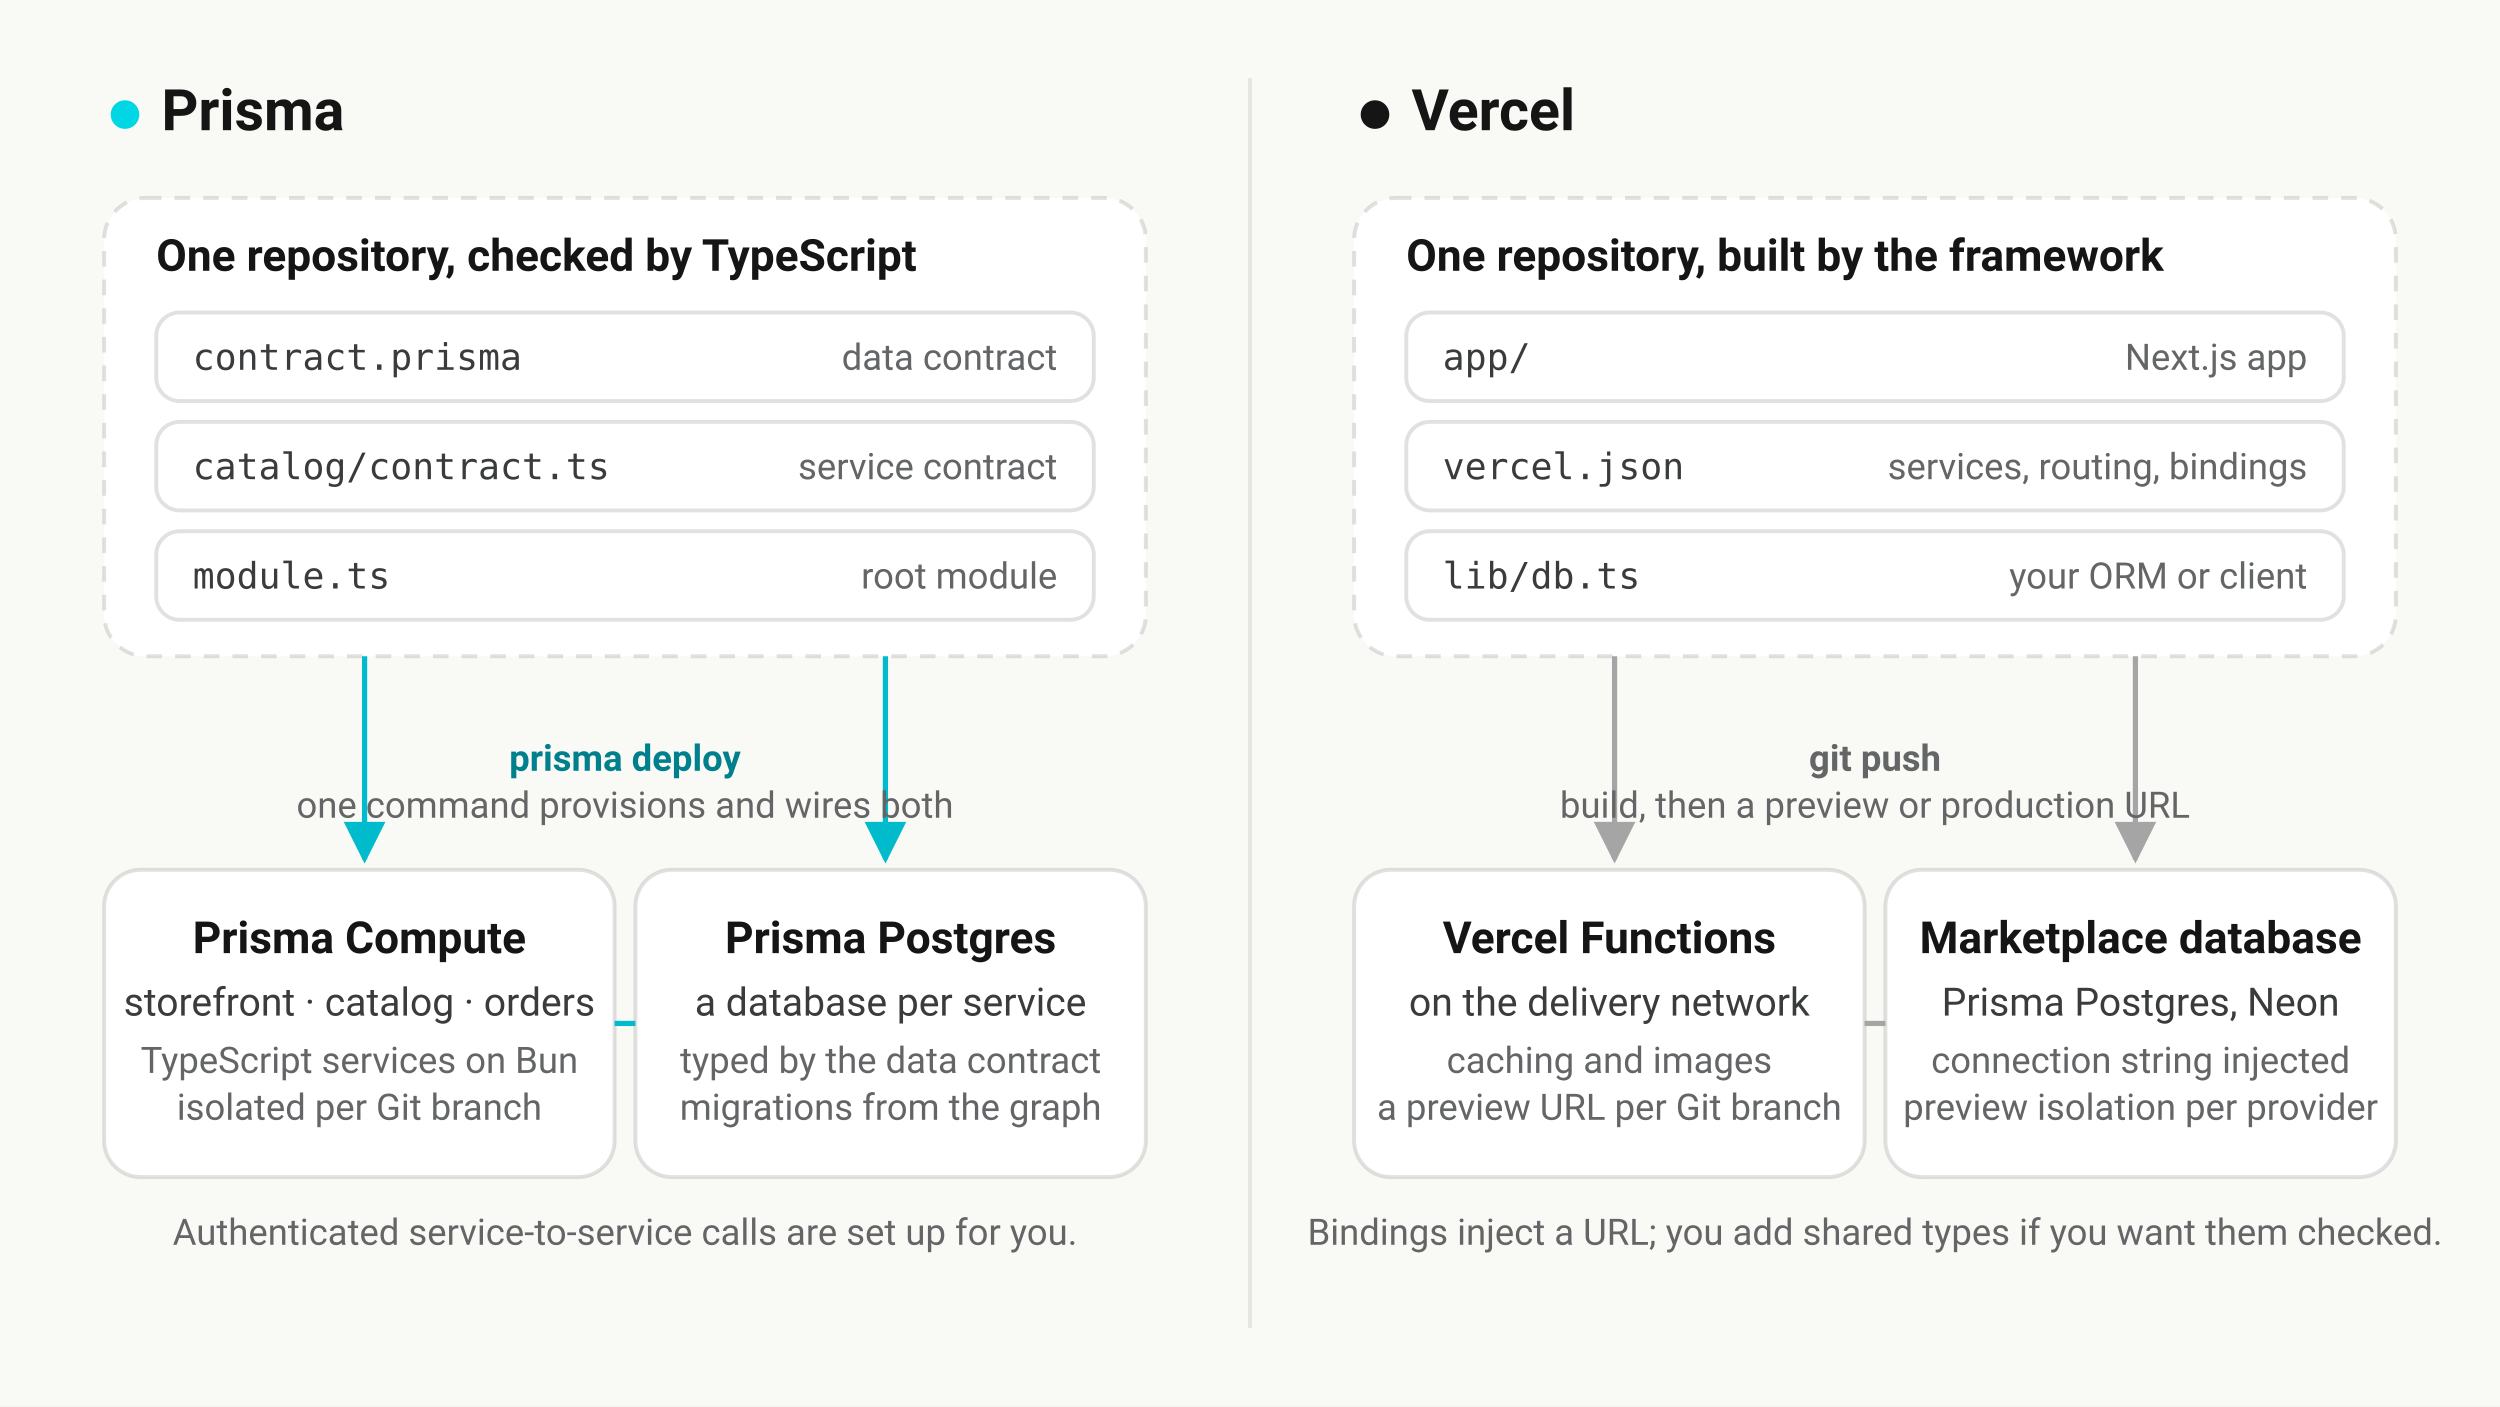
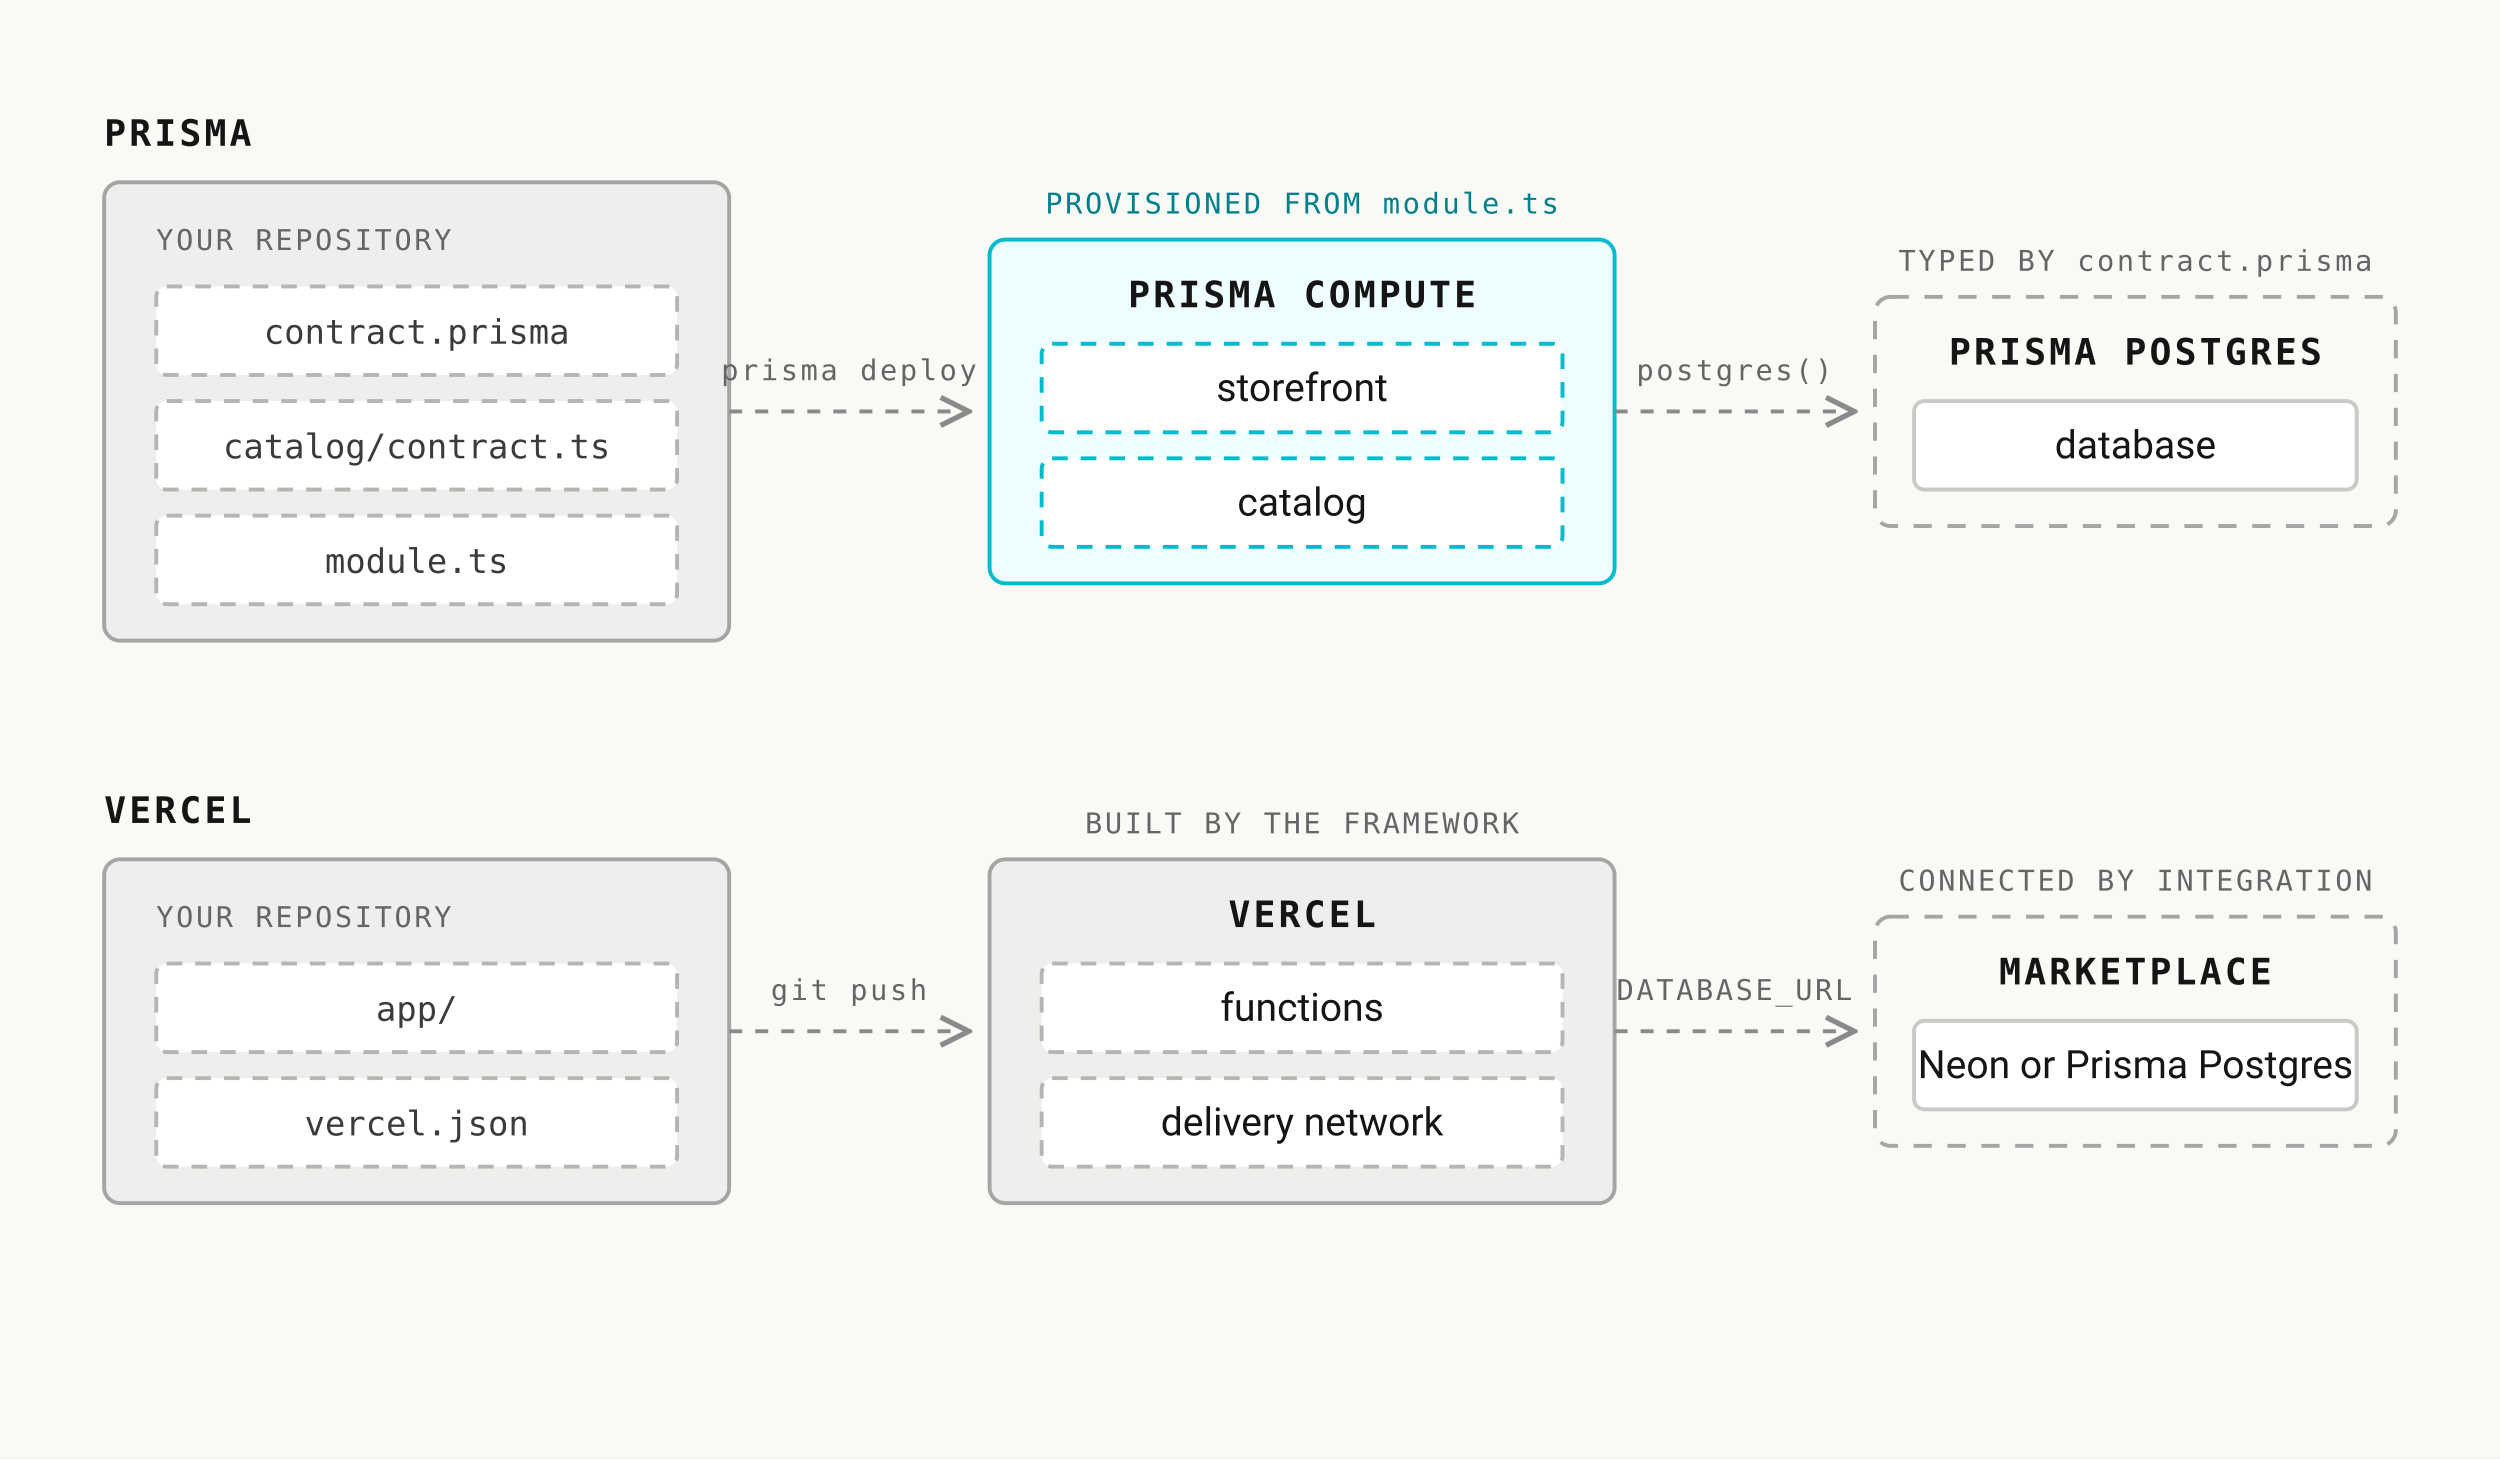
- <svg xmlns="http://www.w3.org/2000/svg" width="960" height="540" viewBox="0 0 960 540" role="img" aria-label="What each platform connects for you. On Prisma, the data contract, the service contracts, and the root module in one repository are checked by TypeScript and deployed to Prisma Compute and Prisma Postgres. On Vercel, the framework code and its configuration are built and served through the delivery network, with a database connected through a Marketplace integration.">
-   <rect width="960" height="540" fill="#f9faf5" />
+ <svg xmlns="http://www.w3.org/2000/svg" width="960" height="560" viewBox="0 0 960 560" role="img" aria-label="What each platform connects. On Prisma, the repository holds the data contract, the service contract, and the root module; prisma deploy provisions the storefront and catalog services on Prisma Compute and a Prisma Postgres database typed by the contract. On Vercel, the repository holds the app and vercel.json; a git push builds functions and the delivery network, and a Marketplace integration connects a Neon or Prisma Postgres database through DATABASE_URL.">
+   <rect width="960" height="560" fill="#f9faf5" />
  <style>
    text{font-family:ui-sans-serif,system-ui,-apple-system,'Segoe UI',Roboto,Arial,sans-serif}
-     .col{fill:#151515;font-size:22px;font-weight:600}
-     .title{fill:#151515;font-size:17px;font-weight:600}
-     .sub{fill:#3a3b3c;font-size:15px}
-     .note{fill:#646567;font-size:14px}
-     .mono{font-family:ui-monospace,SFMono-Regular,Menlo,Consolas,monospace;fill:#3a3b3c;font-size:14px}
-     .box{fill:#ffffff;stroke:rgba(0,0,0,0.12);stroke-width:1.5}
-     .repo{fill:#ffffff;stroke:rgba(0,0,0,0.12);stroke-width:1.5;stroke-dasharray:6 5}
-     .edge{fill:none;stroke:#a5a5a6;stroke-width:2}
-     .edge-accent{fill:none;stroke:#00bbcb;stroke-width:2}
-     .label{fill:#646567;font-size:14px;font-weight:600;paint-order:stroke;stroke:#f9faf5;stroke-width:5;stroke-linejoin:round}
-     .label-accent{fill:#007f8d}
+     .cap{font-family:ui-monospace,SFMono-Regular,Menlo,Consolas,monospace;font-size:11px;letter-spacing:1px;fill:#646567}
+     .cap-accent{fill:#007f8d}
+     .ttl{font-family:ui-monospace,SFMono-Regular,Menlo,Consolas,monospace;font-size:14px;font-weight:600;letter-spacing:1.2px;fill:#151515}
+     .name{font-size:15px;fill:#151515}
+     .mono{font-family:ui-monospace,SFMono-Regular,Menlo,Consolas,monospace;font-size:13px;fill:#3a3b3c}
+     .sub{font-size:13px;fill:#646567}
+     .box{fill:#ffffff;stroke:#c9c9c7;stroke-width:1.5}
+     .box-dash{fill:#ffffff;stroke:#b5b5b3;stroke-width:1.5;stroke-dasharray:6 5}
+     .wrap{fill:#eeeeec;stroke:#a5a5a6;stroke-width:1.5}
+     .wrap-dash{fill:none;stroke:#a5a5a6;stroke-width:1.5;stroke-dasharray:7 6}
+     .wrap-accent{fill:#eefdff;stroke:#00bbcb;stroke-width:1.5}
+     .box-accent{fill:#ffffff;stroke:#00bbcb;stroke-width:1.5;stroke-dasharray:6 5}
+     .edge{fill:none;stroke:#8a8a8c;stroke-width:1.5;stroke-dasharray:5 5}
+     .edge-solid{fill:none;stroke:#8a8a8c;stroke-width:1.5}
  </style>
  <defs>
-     <marker id="arrow" viewBox="0 0 10 10" refX="9" refY="5" markerWidth="8" markerHeight="8" orient="auto-start-reverse">
-       <path d="M0 0L10 5L0 10z" fill="#a5a5a6" />
-     </marker>
-     <marker id="arrow-accent" viewBox="0 0 10 10" refX="9" refY="5" markerWidth="8" markerHeight="8" orient="auto-start-reverse">
-       <path d="M0 0L10 5L0 10z" fill="#00bbcb" />
+     <marker id="ah" viewBox="0 0 10 10" refX="9" refY="5" markerWidth="9" markerHeight="9" orient="auto-start-reverse">
+       <path d="M1 1L9 5L1 9" fill="none" stroke="#8a8a8c" stroke-width="1.5" />
    </marker>
  </defs>
-   <circle cx="48" cy="44" r="5.5" fill="#01d7e4" />
-   <text class="col" x="62" y="50">Prisma</text>
-   <circle cx="528" cy="44" r="5.5" fill="#151515" />
-   <text class="col" x="542" y="50">Vercel</text>
-   <line x1="480" y1="30" x2="480" y2="510" stroke="rgba(0,0,0,0.08)" stroke-width="1.5" />
-   <rect class="repo" x="40" y="76" width="400" height="176" rx="16" />
-   <text class="title" x="60" y="104">One repository, checked by TypeScript</text>
-   <rect class="box" x="60" y="120" width="360" height="34" rx="9" />
-   <text class="mono" x="74" y="142">contract.prisma</text>
-   <text class="note" x="406" y="142" text-anchor="end">data contract</text>
-   <rect class="box" x="60" y="162" width="360" height="34" rx="9" />
-   <text class="mono" x="74" y="184">catalog/contract.ts</text>
-   <text class="note" x="406" y="184" text-anchor="end">service contract</text>
-   <rect class="box" x="60" y="204" width="360" height="34" rx="9" />
-   <text class="mono" x="74" y="226">module.ts</text>
-   <text class="note" x="406" y="226" text-anchor="end">root module</text>
-   <path class="edge-accent" d="M140 252 V330" marker-end="url(#arrow-accent)" />
-   <path class="edge-accent" d="M340 252 V330" marker-end="url(#arrow-accent)" />
-   <text class="label label-accent" x="240" y="296" text-anchor="middle">prisma deploy</text>
-   <text class="note" x="240" y="314" text-anchor="middle">one command provisions and wires both</text>
-   <rect class="box" x="40" y="334" width="196" height="118" rx="14" stroke="#00bbcb" />
-   <text class="title" x="138" y="366" text-anchor="middle">Prisma Compute</text>
-   <text class="sub" x="138" y="390" text-anchor="middle">storefront · catalog · orders</text>
-   <text class="note" x="138" y="412" text-anchor="middle">TypeScript services on Bun</text>
-   <text class="note" x="138" y="430" text-anchor="middle">isolated per Git branch</text>
-   <rect class="box" x="244" y="334" width="196" height="118" rx="14" stroke="#00bbcb" />
-   <text class="title" x="342" y="366" text-anchor="middle">Prisma Postgres</text>
-   <text class="sub" x="342" y="390" text-anchor="middle">a database per service</text>
-   <text class="note" x="342" y="412" text-anchor="middle">typed by the data contract</text>
-   <text class="note" x="342" y="430" text-anchor="middle">migrations from the graph</text>
-   <path class="edge-accent" d="M236 393 H244" />
-   <text class="note" x="240" y="478" text-anchor="middle">Authenticated service-to-service calls are set up for you.</text>
-   <rect class="repo" x="520" y="76" width="400" height="176" rx="16" />
-   <text class="title" x="540" y="104">One repository, built by the framework</text>
-   <rect class="box" x="540" y="120" width="360" height="34" rx="9" />
-   <text class="mono" x="554" y="142">app/</text>
-   <text class="note" x="886" y="142" text-anchor="end">Next.js app</text>
-   <rect class="box" x="540" y="162" width="360" height="34" rx="9" />
-   <text class="mono" x="554" y="184">vercel.json</text>
-   <text class="note" x="886" y="184" text-anchor="end">services, routing, bindings</text>
-   <rect class="box" x="540" y="204" width="360" height="34" rx="9" />
-   <text class="mono" x="554" y="226">lib/db.ts</text>
-   <text class="note" x="886" y="226" text-anchor="end">your ORM or client</text>
-   <path class="edge" d="M620 252 V330" marker-end="url(#arrow)" />
-   <path class="edge" d="M820 252 V330" marker-end="url(#arrow)" />
-   <text class="label" x="720" y="296" text-anchor="middle">git push</text>
-   <text class="note" x="720" y="314" text-anchor="middle">build, then a preview or production URL</text>
-   <rect class="box" x="520" y="334" width="196" height="118" rx="14" />
-   <text class="title" x="618" y="366" text-anchor="middle">Vercel Functions</text>
-   <text class="sub" x="618" y="390" text-anchor="middle">on the delivery network</text>
-   <text class="note" x="618" y="412" text-anchor="middle">caching and images</text>
-   <text class="note" x="618" y="430" text-anchor="middle">a preview URL per Git branch</text>
-   <rect class="box" x="724" y="334" width="196" height="118" rx="14" />
-   <text class="title" x="822" y="366" text-anchor="middle">Marketplace database</text>
-   <text class="sub" x="822" y="390" text-anchor="middle">Prisma Postgres, Neon</text>
-   <text class="note" x="822" y="412" text-anchor="middle">connection string injected</text>
-   <text class="note" x="822" y="430" text-anchor="middle">preview isolation per provider</text>
-   <path class="edge" d="M716 393 H724" />
-   <text class="note" x="720" y="478" text-anchor="middle">Bindings inject a URL; you add shared types if you want them checked.</text>
+   <text class="ttl" x="40" y="56">PRISMA</text>
+   <rect class="wrap" x="40" y="70" width="240" height="176" rx="6" />
+   <text class="cap" x="60" y="96">YOUR REPOSITORY</text>
+   <rect class="box-dash" x="60" y="110" width="200" height="34" rx="4" />
+   <text class="mono" x="160" y="132" text-anchor="middle">contract.prisma</text>
+   <rect class="box-dash" x="60" y="154" width="200" height="34" rx="4" />
+   <text class="mono" x="160" y="176" text-anchor="middle">catalog/contract.ts</text>
+   <rect class="box-dash" x="60" y="198" width="200" height="34" rx="4" />
+   <text class="mono" x="160" y="220" text-anchor="middle">module.ts</text>
+   <path class="edge" d="M280 158.0 H372" marker-end="url(#ah)" />
+   <text class="cap" x="326" y="146.0" text-anchor="middle">prisma deploy</text>
+   <text class="cap cap-accent" x="500" y="82.0" text-anchor="middle">PROVISIONED FROM module.ts</text>
+   <rect class="wrap-accent" x="380" y="92.0" width="240" height="132" rx="6" />
+   <text class="ttl" x="500" y="118.0" text-anchor="middle">PRISMA COMPUTE</text>
+   <rect class="box-accent" x="400" y="132.0" width="200" height="34" rx="4" />
+   <text class="name" x="500" y="154.0" text-anchor="middle">storefront</text>
+   <rect class="box-accent" x="400" y="176.0" width="200" height="34" rx="4" />
+   <text class="name" x="500" y="198.0" text-anchor="middle">catalog</text>
+   <path class="edge" d="M620 158.0 H712" marker-end="url(#ah)" />
+   <text class="cap" x="666" y="146.0" text-anchor="middle">postgres()</text>
+   <text class="cap" x="820" y="104.0" text-anchor="middle">TYPED BY contract.prisma</text>
+   <rect class="wrap-dash" x="720" y="114.0" width="200" height="88" rx="6" />
+   <text class="ttl" x="820" y="140.0" text-anchor="middle">PRISMA POSTGRES</text>
+   <rect class="box" x="735" y="154.0" width="170" height="34" rx="4" />
+   <text class="name" x="820" y="176.0" text-anchor="middle">database</text>
+   <text class="ttl" x="40" y="316">VERCEL</text>
+   <rect class="wrap" x="40" y="330" width="240" height="132" rx="6" />
+   <text class="cap" x="60" y="356">YOUR REPOSITORY</text>
+   <rect class="box-dash" x="60" y="370" width="200" height="34" rx="4" />
+   <text class="mono" x="160" y="392" text-anchor="middle">app/</text>
+   <rect class="box-dash" x="60" y="414" width="200" height="34" rx="4" />
+   <text class="mono" x="160" y="436" text-anchor="middle">vercel.json</text>
+   <path class="edge" d="M280 396.0 H372" marker-end="url(#ah)" />
+   <text class="cap" x="326" y="384.0" text-anchor="middle">git push</text>
+   <text class="cap" x="500" y="320.0" text-anchor="middle">BUILT BY THE FRAMEWORK</text>
+   <rect class="wrap" x="380" y="330.0" width="240" height="132" rx="6" />
+   <text class="ttl" x="500" y="356.0" text-anchor="middle">VERCEL</text>
+   <rect class="box-dash" x="400" y="370.0" width="200" height="34" rx="4" />
+   <text class="name" x="500" y="392.0" text-anchor="middle">functions</text>
+   <rect class="box-dash" x="400" y="414.0" width="200" height="34" rx="4" />
+   <text class="name" x="500" y="436.0" text-anchor="middle">delivery network</text>
+   <path class="edge" d="M620 396.0 H712" marker-end="url(#ah)" />
+   <text class="cap" x="666" y="384.0" text-anchor="middle">DATABASE_URL</text>
+   <text class="cap" x="820" y="342.0" text-anchor="middle">CONNECTED BY INTEGRATION</text>
+   <rect class="wrap-dash" x="720" y="352.0" width="200" height="88" rx="6" />
+   <text class="ttl" x="820" y="378.0" text-anchor="middle">MARKETPLACE</text>
+   <rect class="box" x="735" y="392.0" width="170" height="34" rx="4" />
+   <text class="name" x="820" y="414.0" text-anchor="middle">Neon or Prisma Postgres</text>
</svg>
